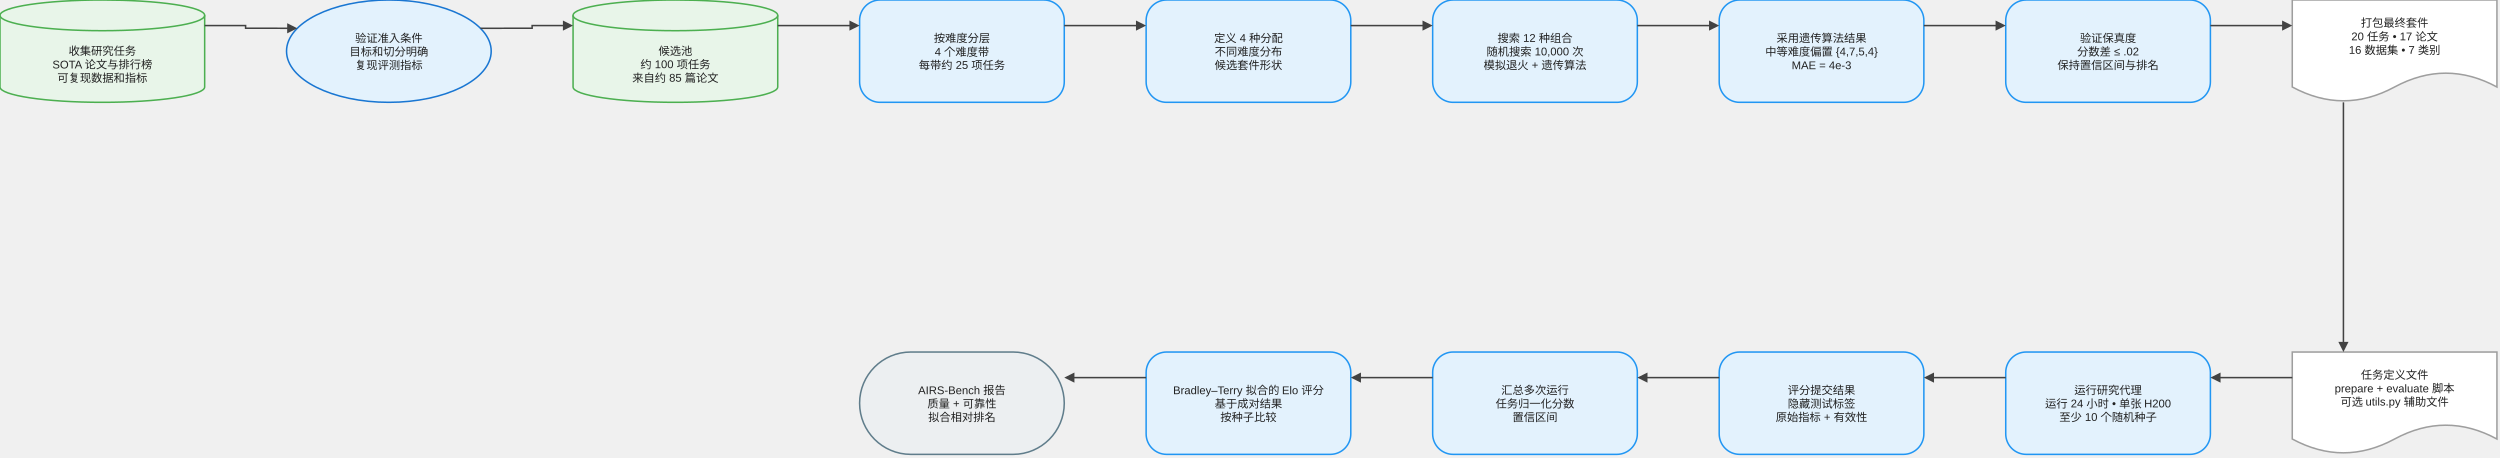
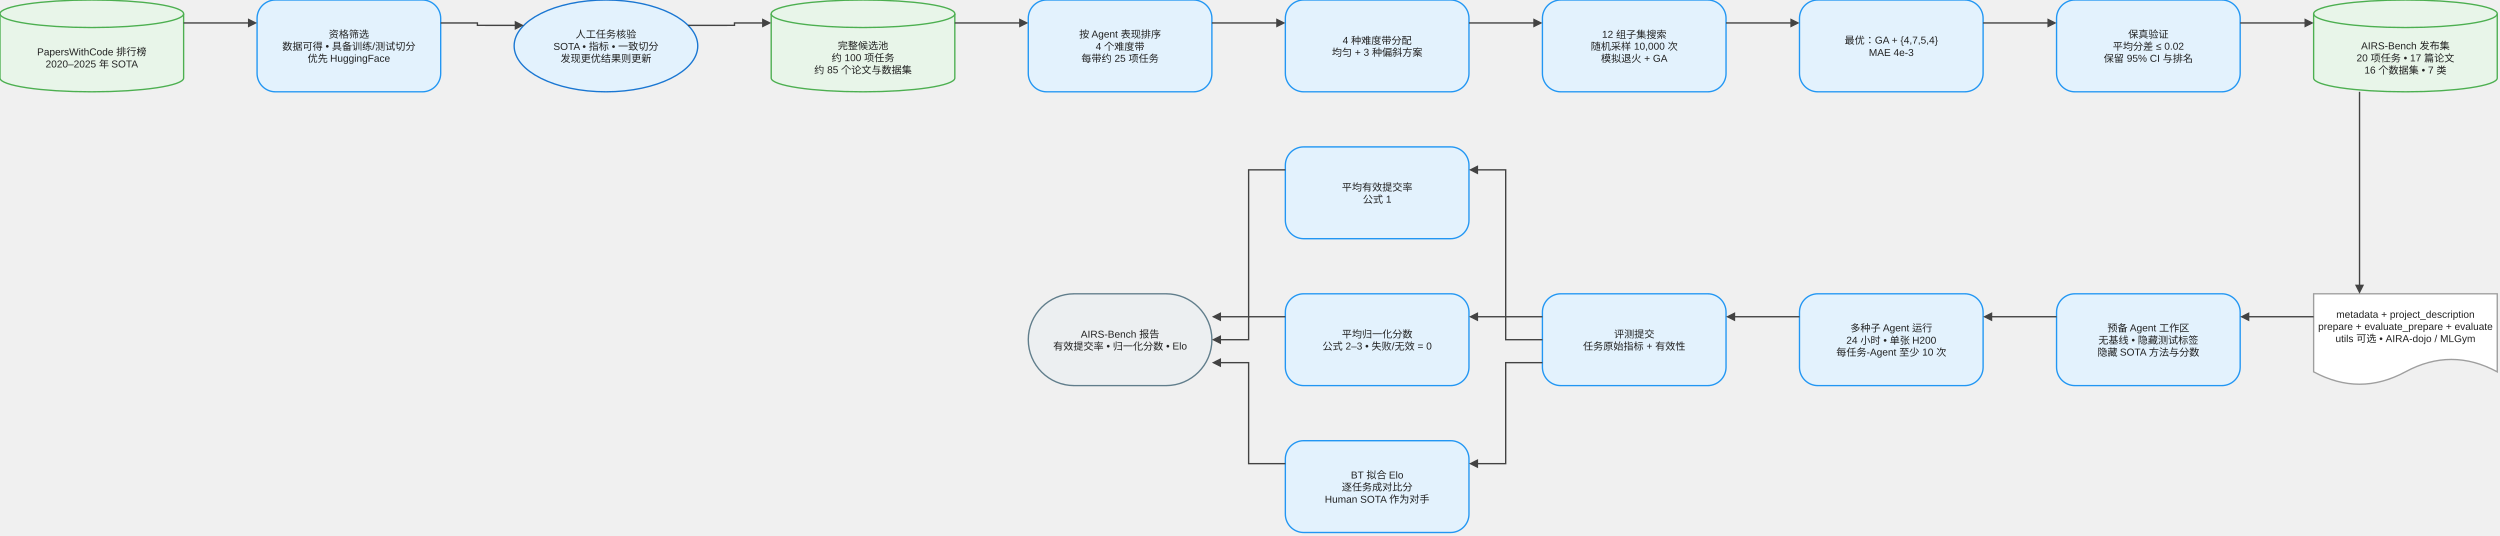
- <svg xmlns="http://www.w3.org/2000/svg" style="background: transparent; background-color: transparent; color-scheme: light;" version="1.1" width="2443px" height="447px" viewBox="0 0 2443 447">
+ <svg xmlns="http://www.w3.org/2000/svg" style="background: transparent; background-color: transparent; color-scheme: light;" version="1.1" width="2723px" height="583px" viewBox="0 0 2723 583">
  <defs />
  <g>
    <g data-cell-id="0">
      <g data-cell-id="1">
        <g data-cell-id="2">
          <g>
            <path d="M 0 15 C 0 6.72 44.77 0 100 0 C 126.52 0 151.96 1.58 170.71 4.39 C 189.46 7.21 200 11.02 200 15 L 200 85 C 200 93.28 155.23 100 100 100 C 44.77 100 0 93.28 0 85 Z" fill="#e8f5e9" stroke="#4caf50" stroke-width="1.5" stroke-miterlimit="10" pointer-events="all" style="fill: rgb(232, 245, 233); stroke: rgb(76, 175, 80);" />
            <path d="M 200 15 C 200 23.28 155.23 30 100 30 C 44.77 30 0 23.28 0 15" fill="none" stroke="#4caf50" stroke-width="1.5" stroke-miterlimit="10" pointer-events="all" style="stroke: rgb(76, 175, 80);" />
          </g>
          <g>
-             <g fill="#212121" font-family="Arial, Helvetica, sans-serif" text-anchor="middle" data-blockTextHeight="39.599999999999994" font-size="11px" style="fill: rgb(33, 33, 33);">
-               <g transform="translate(100,42.7) scale(1)">
-                 <text y="11" data-line-font-size="11" x="0">
-                   <tspan>收集研究任务</tspan>
-                 </text>
-                 <text y="24.2" data-line-font-size="11" x="0">
-                   <tspan>SOTA 论文与排行榜</tspan>
-                 </text>
-                 <text y="37.4" data-line-font-size="11" x="0">
-                   <tspan>可复现数据和指标</tspan>
+             <g fill="#212121" font-family="Arial, Helvetica, sans-serif" text-anchor="middle" data-blockTextHeight="26.4" font-size="11px" style="fill: rgb(33, 33, 33);">
+               <g transform="translate(100,49.3) scale(1)">
+                 <text y="11" data-line-font-size="11" x="0">
+                   <tspan>PapersWithCode 排行榜</tspan>
+                 </text>
+                 <text y="24.2" data-line-font-size="11" x="0">
+                   <tspan>2020–2025 年 SOTA</tspan>
                </text>
              </g>
            </g>
          </g>
        </g>
        <g data-cell-id="3">
          <g>
-             <ellipse cx="380" cy="50" rx="100" ry="50" fill="#e3f2fd" stroke="#1976d2" stroke-width="1.5" pointer-events="all" style="fill: rgb(227, 242, 253); stroke: rgb(25, 118, 210);" />
+             <rect x="280" y="0" width="200" height="100" rx="20" ry="20" fill="#e3f2fd" stroke="#2196f3" stroke-width="1.5" pointer-events="all" style="fill: rgb(227, 242, 253); stroke: rgb(33, 150, 243);" />
          </g>
          <g>
            <g fill="#212121" font-family="Arial, Helvetica, sans-serif" text-anchor="middle" data-blockTextHeight="39.599999999999994" font-size="11px" style="fill: rgb(33, 33, 33);">
              <g transform="translate(380,30.2) scale(1)">
                <text y="11" data-line-font-size="11" x="0">
-                   <tspan>验证准入条件</tspan>
-                 </text>
-                 <text y="24.2" data-line-font-size="11" x="0">
-                   <tspan>目标和切分明确</tspan>
-                 </text>
-                 <text y="37.4" data-line-font-size="11" x="0">
-                   <tspan>复现评测指标</tspan>
+                   <tspan>资格筛选</tspan>
+                 </text>
+                 <text y="24.2" data-line-font-size="11" x="0">
+                   <tspan>数据可得 • 具备训练/测试切分</tspan>
+                 </text>
+                 <text y="37.4" data-line-font-size="11" x="0">
+                   <tspan>优先 HuggingFace</tspan>
                </text>
              </g>
            </g>
          </g>
        </g>
        <g data-cell-id="4">
          <g>
-             <path d="M 560 15 C 560 6.72 604.77 0 660 0 C 686.52 0 711.96 1.58 730.71 4.39 C 749.46 7.21 760 11.02 760 15 L 760 85 C 760 93.28 715.23 100 660 100 C 604.77 100 560 93.28 560 85 Z" fill="#e8f5e9" stroke="#4caf50" stroke-width="1.5" stroke-miterlimit="10" pointer-events="all" style="fill: rgb(232, 245, 233); stroke: rgb(76, 175, 80);" />
-             <path d="M 760 15 C 760 23.28 715.23 30 660 30 C 604.77 30 560 23.28 560 15" fill="none" stroke="#4caf50" stroke-width="1.5" stroke-miterlimit="10" pointer-events="all" style="stroke: rgb(76, 175, 80);" />
-           </g>
-           <g>
-             <g fill="#212121" font-family="Arial, Helvetica, sans-serif" text-anchor="middle" data-blockTextHeight="39.599999999999994" font-size="11px" style="fill: rgb(33, 33, 33);">
-               <g transform="translate(660,42.7) scale(1)">
-                 <text y="11" data-line-font-size="11" x="0">
-                   <tspan>候选池</tspan>
+             <ellipse cx="660" cy="50" rx="100" ry="50" fill="#e3f2fd" stroke="#1976d2" stroke-width="1.5" pointer-events="all" style="fill: rgb(227, 242, 253); stroke: rgb(25, 118, 210);" />
+           </g>
+           <g>
+             <g fill="#212121" font-family="Arial, Helvetica, sans-serif" text-anchor="middle" data-blockTextHeight="39.599999999999994" font-size="11px" style="fill: rgb(33, 33, 33);">
+               <g transform="translate(660,30.2) scale(1)">
+                 <text y="11" data-line-font-size="11" x="0">
+                   <tspan>人工任务核验</tspan>
+                 </text>
+                 <text y="24.2" data-line-font-size="11" x="0">
+                   <tspan>SOTA • 指标 • 一致切分</tspan>
+                 </text>
+                 <text y="37.4" data-line-font-size="11" x="0">
+                   <tspan>发现更优结果则更新</tspan>
+                 </text>
+               </g>
+             </g>
+           </g>
+         </g>
+         <g data-cell-id="5">
+           <g>
+             <path d="M 840 15 C 840 6.72 884.77 0 940 0 C 966.52 0 991.96 1.58 1010.71 4.39 C 1029.46 7.21 1040 11.02 1040 15 L 1040 85 C 1040 93.28 995.23 100 940 100 C 884.77 100 840 93.28 840 85 Z" fill="#e8f5e9" stroke="#4caf50" stroke-width="1.5" stroke-miterlimit="10" pointer-events="all" style="fill: rgb(232, 245, 233); stroke: rgb(76, 175, 80);" />
+             <path d="M 1040 15 C 1040 23.28 995.23 30 940 30 C 884.77 30 840 23.28 840 15" fill="none" stroke="#4caf50" stroke-width="1.5" stroke-miterlimit="10" pointer-events="all" style="stroke: rgb(76, 175, 80);" />
+           </g>
+           <g>
+             <g fill="#212121" font-family="Arial, Helvetica, sans-serif" text-anchor="middle" data-blockTextHeight="39.599999999999994" font-size="11px" style="fill: rgb(33, 33, 33);">
+               <g transform="translate(940,42.7) scale(1)">
+                 <text y="11" data-line-font-size="11" x="0">
+                   <tspan>完整候选池</tspan>
                </text>
                <text y="24.2" data-line-font-size="11" x="0">
                  <tspan>约 100 项任务</tspan>
                </text>
                <text y="37.4" data-line-font-size="11" x="0">
-                   <tspan>来自约 85 篇论文</tspan>
-                 </text>
-               </g>
-             </g>
-           </g>
-         </g>
-         <g data-cell-id="5">
-           <g>
-             <rect x="840" y="0" width="200" height="100" rx="20" ry="20" fill="#e3f2fd" stroke="#2196f3" stroke-width="1.5" pointer-events="all" style="fill: rgb(227, 242, 253); stroke: rgb(33, 150, 243);" />
-           </g>
-           <g>
-             <g fill="#212121" font-family="Arial, Helvetica, sans-serif" text-anchor="middle" data-blockTextHeight="39.599999999999994" font-size="11px" style="fill: rgb(33, 33, 33);">
-               <g transform="translate(940,30.2) scale(1)">
-                 <text y="11" data-line-font-size="11" x="0">
-                   <tspan>按难度分层</tspan>
+                   <tspan>约 85 个论文与数据集</tspan>
+                 </text>
+               </g>
+             </g>
+           </g>
+         </g>
+         <g data-cell-id="6">
+           <g>
+             <rect x="1120" y="0" width="200" height="100" rx="20" ry="20" fill="#e3f2fd" stroke="#2196f3" stroke-width="1.5" pointer-events="all" style="fill: rgb(227, 242, 253); stroke: rgb(33, 150, 243);" />
+           </g>
+           <g>
+             <g fill="#212121" font-family="Arial, Helvetica, sans-serif" text-anchor="middle" data-blockTextHeight="39.599999999999994" font-size="11px" style="fill: rgb(33, 33, 33);">
+               <g transform="translate(1220,30.2) scale(1)">
+                 <text y="11" data-line-font-size="11" x="0">
+                   <tspan>按 Agent 表现排序</tspan>
                </text>
                <text y="24.2" data-line-font-size="11" x="0">
                  <tspan>4 个难度带</tspan>
                </text>
                <text y="37.4" data-line-font-size="11" x="0">
                  <tspan>每带约 25 项任务</tspan>
                </text>
              </g>
            </g>
          </g>
        </g>
-         <g data-cell-id="6">
-           <g>
-             <rect x="1120" y="0" width="200" height="100" rx="20" ry="20" fill="#e3f2fd" stroke="#2196f3" stroke-width="1.5" pointer-events="all" style="fill: rgb(227, 242, 253); stroke: rgb(33, 150, 243);" />
-           </g>
-           <g>
-             <g fill="#212121" font-family="Arial, Helvetica, sans-serif" text-anchor="middle" data-blockTextHeight="39.599999999999994" font-size="11px" style="fill: rgb(33, 33, 33);">
-               <g transform="translate(1220,30.2) scale(1)">
-                 <text y="11" data-line-font-size="11" x="0">
-                   <tspan>定义 4 种分配</tspan>
-                 </text>
-                 <text y="24.2" data-line-font-size="11" x="0">
-                   <tspan>不同难度分布</tspan>
-                 </text>
-                 <text y="37.4" data-line-font-size="11" x="0">
-                   <tspan>候选套件形状</tspan>
-                 </text>
-               </g>
-             </g>
-           </g>
-         </g>
        <g data-cell-id="7">
          <g>
            <rect x="1400" y="0" width="200" height="100" rx="20" ry="20" fill="#e3f2fd" stroke="#2196f3" stroke-width="1.5" pointer-events="all" style="fill: rgb(227, 242, 253); stroke: rgb(33, 150, 243);" />
          </g>
          <g>
-             <g fill="#212121" font-family="Arial, Helvetica, sans-serif" text-anchor="middle" data-blockTextHeight="39.599999999999994" font-size="11px" style="fill: rgb(33, 33, 33);">
-               <g transform="translate(1500,30.2) scale(1)">
-                 <text y="11" data-line-font-size="11" x="0">
-                   <tspan>搜索 12 种组合</tspan>
-                 </text>
-                 <text y="24.2" data-line-font-size="11" x="0">
-                   <tspan>随机搜索 10,000 次</tspan>
-                 </text>
-                 <text y="37.4" data-line-font-size="11" x="0">
-                   <tspan>模拟退火 + 遗传算法</tspan>
+             <g fill="#212121" font-family="Arial, Helvetica, sans-serif" text-anchor="middle" data-blockTextHeight="26.4" font-size="11px" style="fill: rgb(33, 33, 33);">
+               <g transform="translate(1500,36.8) scale(1)">
+                 <text y="11" data-line-font-size="11" x="0">
+                   <tspan>4 种难度带分配</tspan>
+                 </text>
+                 <text y="24.2" data-line-font-size="11" x="0">
+                   <tspan>均匀 + 3 种偏斜方案</tspan>
                </text>
              </g>
            </g>
          </g>
        </g>
        <g data-cell-id="8">
          <g>
            <rect x="1680" y="0" width="200" height="100" rx="20" ry="20" fill="#e3f2fd" stroke="#2196f3" stroke-width="1.5" pointer-events="all" style="fill: rgb(227, 242, 253); stroke: rgb(33, 150, 243);" />
          </g>
          <g>
            <g fill="#212121" font-family="Arial, Helvetica, sans-serif" text-anchor="middle" data-blockTextHeight="39.599999999999994" font-size="11px" style="fill: rgb(33, 33, 33);">
              <g transform="translate(1780,30.2) scale(1)">
                <text y="11" data-line-font-size="11" x="0">
-                   <tspan>采用遗传算法结果</tspan>
-                 </text>
-                 <text y="24.2" data-line-font-size="11" x="0">
-                   <tspan>中等难度偏置 {4,7,5,4}</tspan>
-                 </text>
-                 <text y="37.4" data-line-font-size="11" x="0">
-                   <tspan>MAE = 4e-3</tspan>
+                   <tspan>12 组子集搜索</tspan>
+                 </text>
+                 <text y="24.2" data-line-font-size="11" x="0">
+                   <tspan>随机采样 10,000 次</tspan>
+                 </text>
+                 <text y="37.4" data-line-font-size="11" x="0">
+                   <tspan>模拟退火 + GA</tspan>
                </text>
              </g>
            </g>
          </g>
        </g>
        <g data-cell-id="9">
          <g>
            <rect x="1960" y="0" width="200" height="100" rx="20" ry="20" fill="#e3f2fd" stroke="#2196f3" stroke-width="1.5" pointer-events="all" style="fill: rgb(227, 242, 253); stroke: rgb(33, 150, 243);" />
          </g>
          <g>
-             <g fill="#212121" font-family="Arial, Helvetica, sans-serif" text-anchor="middle" data-blockTextHeight="39.599999999999994" font-size="11px" style="fill: rgb(33, 33, 33);">
-               <g transform="translate(2060,30.2) scale(1)">
-                 <text y="11" data-line-font-size="11" x="0">
-                   <tspan>验证保真度</tspan>
-                 </text>
-                 <text y="24.2" data-line-font-size="11" x="0">
-                   <tspan>分数差 ≤ .02</tspan>
-                 </text>
-                 <text y="37.4" data-line-font-size="11" x="0">
-                   <tspan>保持置信区间与排名</tspan>
+             <g fill="#212121" font-family="Arial, Helvetica, sans-serif" text-anchor="middle" data-blockTextHeight="26.4" font-size="11px" style="fill: rgb(33, 33, 33);">
+               <g transform="translate(2060,36.8) scale(1)">
+                 <text y="11" data-line-font-size="11" x="0">
+                   <tspan>最优：GA + {4,7,5,4}</tspan>
+                 </text>
+                 <text y="24.2" data-line-font-size="11" x="0">
+                   <tspan>MAE 4e-3</tspan>
                </text>
              </g>
            </g>
          </g>
        </g>
        <g data-cell-id="10">
          <g>
-             <path d="M 2240 0 L 2440 0 L 2440 85 Q 2390 58 2340 85 Q 2290 112 2240 85 L 2240 15 Z" fill="#ffffff" stroke="#9e9e9e" stroke-width="1.5" stroke-miterlimit="10" pointer-events="all" style="fill: rgb(255, 255, 255); stroke: rgb(158, 158, 158);" />
-           </g>
-           <g>
-             <g fill="#212121" font-family="Arial, Helvetica, sans-serif" text-anchor="middle" data-blockTextHeight="39.599999999999994" font-size="11px" style="fill: rgb(33, 33, 33);">
-               <g transform="translate(2340,15.2) scale(1)">
-                 <text y="11" data-line-font-size="11" x="0">
-                   <tspan>打包最终套件</tspan>
-                 </text>
-                 <text y="24.2" data-line-font-size="11" x="0">
-                   <tspan>20 任务 • 17 论文</tspan>
-                 </text>
-                 <text y="37.4" data-line-font-size="11" x="0">
-                   <tspan>16 数据集 • 7 类别</tspan>
+             <rect x="2240" y="0" width="200" height="100" rx="20" ry="20" fill="#e3f2fd" stroke="#2196f3" stroke-width="1.5" pointer-events="all" style="fill: rgb(227, 242, 253); stroke: rgb(33, 150, 243);" />
+           </g>
+           <g>
+             <g fill="#212121" font-family="Arial, Helvetica, sans-serif" text-anchor="middle" data-blockTextHeight="39.599999999999994" font-size="11px" style="fill: rgb(33, 33, 33);">
+               <g transform="translate(2340,30.2) scale(1)">
+                 <text y="11" data-line-font-size="11" x="0">
+                   <tspan>保真验证</tspan>
+                 </text>
+                 <text y="24.2" data-line-font-size="11" x="0">
+                   <tspan>平均分差 ≤ 0.02</tspan>
+                 </text>
+                 <text y="37.4" data-line-font-size="11" x="0">
+                   <tspan>保留 95% CI 与排名</tspan>
                </text>
              </g>
            </g>
          </g>
        </g>
        <g data-cell-id="11">
          <g>
-             <path d="M 2240 344 L 2440 344 L 2440 429 Q 2390 402 2340 429 Q 2290 456 2240 429 L 2240 359 Z" fill="#ffffff" stroke="#9e9e9e" stroke-width="1.5" stroke-miterlimit="10" pointer-events="all" style="fill: rgb(255, 255, 255); stroke: rgb(158, 158, 158);" />
-           </g>
-           <g>
-             <g fill="#212121" font-family="Arial, Helvetica, sans-serif" text-anchor="middle" data-blockTextHeight="39.599999999999994" font-size="11px" style="fill: rgb(33, 33, 33);">
-               <g transform="translate(2340,359.2) scale(1)">
-                 <text y="11" data-line-font-size="11" x="0">
-                   <tspan>任务定义文件</tspan>
-                 </text>
-                 <text y="24.2" data-line-font-size="11" x="0">
-                   <tspan>prepare + evaluate 脚本</tspan>
-                 </text>
-                 <text y="37.4" data-line-font-size="11" x="0">
-                   <tspan>可选 utils.py 辅助文件</tspan>
+             <path d="M 2520 15 C 2520 6.72 2564.77 0 2620 0 C 2646.52 0 2671.96 1.58 2690.71 4.39 C 2709.46 7.21 2720 11.02 2720 15 L 2720 85 C 2720 93.28 2675.23 100 2620 100 C 2564.77 100 2520 93.28 2520 85 Z" fill="#e8f5e9" stroke="#4caf50" stroke-width="1.5" stroke-miterlimit="10" pointer-events="all" style="fill: rgb(232, 245, 233); stroke: rgb(76, 175, 80);" />
+             <path d="M 2720 15 C 2720 23.28 2675.23 30 2620 30 C 2564.77 30 2520 23.28 2520 15" fill="none" stroke="#4caf50" stroke-width="1.5" stroke-miterlimit="10" pointer-events="all" style="stroke: rgb(76, 175, 80);" />
+           </g>
+           <g>
+             <g fill="#212121" font-family="Arial, Helvetica, sans-serif" text-anchor="middle" data-blockTextHeight="39.599999999999994" font-size="11px" style="fill: rgb(33, 33, 33);">
+               <g transform="translate(2620,42.7) scale(1)">
+                 <text y="11" data-line-font-size="11" x="0">
+                   <tspan>AIRS-Bench 发布集</tspan>
+                 </text>
+                 <text y="24.2" data-line-font-size="11" x="0">
+                   <tspan>20 项任务 • 17 篇论文</tspan>
+                 </text>
+                 <text y="37.4" data-line-font-size="11" x="0">
+                   <tspan>16 个数据集 • 7 类</tspan>
                </text>
              </g>
            </g>
          </g>
        </g>
        <g data-cell-id="12">
          <g>
-             <rect x="1960" y="344" width="200" height="100" rx="20" ry="20" fill="#e3f2fd" stroke="#2196f3" stroke-width="1.5" pointer-events="all" style="fill: rgb(227, 242, 253); stroke: rgb(33, 150, 243);" />
-           </g>
-           <g>
-             <g fill="#212121" font-family="Arial, Helvetica, sans-serif" text-anchor="middle" data-blockTextHeight="39.599999999999994" font-size="11px" style="fill: rgb(33, 33, 33);">
-               <g transform="translate(2060,374.2) scale(1)">
-                 <text y="11" data-line-font-size="11" x="0">
-                   <tspan>运行研究代理</tspan>
-                 </text>
-                 <text y="24.2" data-line-font-size="11" x="0">
-                   <tspan>运行 24 小时 • 单张 H200</tspan>
-                 </text>
-                 <text y="37.4" data-line-font-size="11" x="0">
-                   <tspan>至少 10 个随机种子</tspan>
+             <path d="M 2520 320 L 2720 320 L 2720 405 Q 2670 378 2620 405 Q 2570 432 2520 405 L 2520 335 Z" fill="#ffffff" stroke="#9e9e9e" stroke-width="1.5" stroke-miterlimit="10" pointer-events="all" style="fill: rgb(255, 255, 255); stroke: rgb(158, 158, 158);" />
+           </g>
+           <g>
+             <g fill="#212121" font-family="Arial, Helvetica, sans-serif" text-anchor="middle" data-blockTextHeight="39.599999999999994" font-size="11px" style="fill: rgb(33, 33, 33);">
+               <g transform="translate(2620,335.2) scale(1)">
+                 <text y="11" data-line-font-size="11" x="0">
+                   <tspan>metadata + project_description</tspan>
+                 </text>
+                 <text y="24.2" data-line-font-size="11" x="0">
+                   <tspan>prepare + evaluate_prepare + evaluate</tspan>
+                 </text>
+                 <text y="37.4" data-line-font-size="11" x="0">
+                   <tspan>utils 可选 • AIRA-dojo / MLGym</tspan>
                </text>
              </g>
            </g>
          </g>
        </g>
        <g data-cell-id="13">
          <g>
-             <rect x="1680" y="344" width="200" height="100" rx="20" ry="20" fill="#e3f2fd" stroke="#2196f3" stroke-width="1.5" pointer-events="all" style="fill: rgb(227, 242, 253); stroke: rgb(33, 150, 243);" />
-           </g>
-           <g>
-             <g fill="#212121" font-family="Arial, Helvetica, sans-serif" text-anchor="middle" data-blockTextHeight="39.599999999999994" font-size="11px" style="fill: rgb(33, 33, 33);">
-               <g transform="translate(1780,374.2) scale(1)">
-                 <text y="11" data-line-font-size="11" x="0">
-                   <tspan>评分提交结果</tspan>
-                 </text>
-                 <text y="24.2" data-line-font-size="11" x="0">
-                   <tspan>隐藏测试标签</tspan>
-                 </text>
-                 <text y="37.4" data-line-font-size="11" x="0">
-                   <tspan>原始指标 + 有效性</tspan>
+             <rect x="2240" y="320" width="200" height="100" rx="20" ry="20" fill="#e3f2fd" stroke="#2196f3" stroke-width="1.5" pointer-events="all" style="fill: rgb(227, 242, 253); stroke: rgb(33, 150, 243);" />
+           </g>
+           <g>
+             <g fill="#212121" font-family="Arial, Helvetica, sans-serif" text-anchor="middle" data-blockTextHeight="39.599999999999994" font-size="11px" style="fill: rgb(33, 33, 33);">
+               <g transform="translate(2340,350.2) scale(1)">
+                 <text y="11" data-line-font-size="11" x="0">
+                   <tspan>预备 Agent 工作区</tspan>
+                 </text>
+                 <text y="24.2" data-line-font-size="11" x="0">
+                   <tspan>无基线 • 隐藏测试标签</tspan>
+                 </text>
+                 <text y="37.4" data-line-font-size="11" x="0">
+                   <tspan>隐藏 SOTA 方法与分数</tspan>
                </text>
              </g>
            </g>
          </g>
        </g>
        <g data-cell-id="14">
          <g>
-             <rect x="1400" y="344" width="200" height="100" rx="20" ry="20" fill="#e3f2fd" stroke="#2196f3" stroke-width="1.5" pointer-events="all" style="fill: rgb(227, 242, 253); stroke: rgb(33, 150, 243);" />
-           </g>
-           <g>
-             <g fill="#212121" font-family="Arial, Helvetica, sans-serif" text-anchor="middle" data-blockTextHeight="39.599999999999994" font-size="11px" style="fill: rgb(33, 33, 33);">
-               <g transform="translate(1500,374.2) scale(1)">
-                 <text y="11" data-line-font-size="11" x="0">
-                   <tspan>汇总多次运行</tspan>
-                 </text>
-                 <text y="24.2" data-line-font-size="11" x="0">
-                   <tspan>任务归一化分数</tspan>
-                 </text>
-                 <text y="37.4" data-line-font-size="11" x="0">
-                   <tspan>置信区间</tspan>
+             <rect x="1960" y="320" width="200" height="100" rx="20" ry="20" fill="#e3f2fd" stroke="#2196f3" stroke-width="1.5" pointer-events="all" style="fill: rgb(227, 242, 253); stroke: rgb(33, 150, 243);" />
+           </g>
+           <g>
+             <g fill="#212121" font-family="Arial, Helvetica, sans-serif" text-anchor="middle" data-blockTextHeight="39.599999999999994" font-size="11px" style="fill: rgb(33, 33, 33);">
+               <g transform="translate(2060,350.2) scale(1)">
+                 <text y="11" data-line-font-size="11" x="0">
+                   <tspan>多种子 Agent 运行</tspan>
+                 </text>
+                 <text y="24.2" data-line-font-size="11" x="0">
+                   <tspan>24 小时 • 单张 H200</tspan>
+                 </text>
+                 <text y="37.4" data-line-font-size="11" x="0">
+                   <tspan>每任务-Agent 至少 10 次</tspan>
                </text>
              </g>
            </g>
          </g>
        </g>
        <g data-cell-id="15">
          <g>
-             <rect x="1120" y="344" width="200" height="100" rx="20" ry="20" fill="#e3f2fd" stroke="#2196f3" stroke-width="1.5" pointer-events="all" style="fill: rgb(227, 242, 253); stroke: rgb(33, 150, 243);" />
-           </g>
-           <g>
-             <g fill="#212121" font-family="Arial, Helvetica, sans-serif" text-anchor="middle" data-blockTextHeight="39.599999999999994" font-size="11px" style="fill: rgb(33, 33, 33);">
-               <g transform="translate(1220,374.2) scale(1)">
-                 <text y="11" data-line-font-size="11" x="0">
-                   <tspan>Bradley–Terry 拟合的 Elo 评分</tspan>
-                 </text>
-                 <text y="24.2" data-line-font-size="11" x="0">
-                   <tspan>基于成对结果</tspan>
-                 </text>
-                 <text y="37.4" data-line-font-size="11" x="0">
-                   <tspan>按种子比较</tspan>
+             <rect x="1680" y="320" width="200" height="100" rx="20" ry="20" fill="#e3f2fd" stroke="#2196f3" stroke-width="1.5" pointer-events="all" style="fill: rgb(227, 242, 253); stroke: rgb(33, 150, 243);" />
+           </g>
+           <g>
+             <g fill="#212121" font-family="Arial, Helvetica, sans-serif" text-anchor="middle" data-blockTextHeight="26.4" font-size="11px" style="fill: rgb(33, 33, 33);">
+               <g transform="translate(1780,356.8) scale(1)">
+                 <text y="11" data-line-font-size="11" x="0">
+                   <tspan>评测提交</tspan>
+                 </text>
+                 <text y="24.2" data-line-font-size="11" x="0">
+                   <tspan>任务原始指标 + 有效性</tspan>
                </text>
              </g>
            </g>
          </g>
        </g>
        <g data-cell-id="16">
          <g>
-             <rect x="840" y="344" width="200" height="100" rx="50" ry="50" fill="#eceff1" stroke="#607d8b" stroke-width="1.5" pointer-events="all" style="fill: rgb(236, 239, 241); stroke: rgb(96, 125, 139);" />
-           </g>
-           <g>
-             <g fill="#212121" font-family="Arial, Helvetica, sans-serif" text-anchor="middle" data-blockTextHeight="39.599999999999994" font-size="11px" style="fill: rgb(33, 33, 33);">
-               <g transform="translate(940,374.2) scale(1)">
+             <rect x="1400" y="160" width="200" height="100" rx="20" ry="20" fill="#e3f2fd" stroke="#2196f3" stroke-width="1.5" pointer-events="all" style="fill: rgb(227, 242, 253); stroke: rgb(33, 150, 243);" />
+           </g>
+           <g>
+             <g fill="#212121" font-family="Arial, Helvetica, sans-serif" text-anchor="middle" data-blockTextHeight="26.4" font-size="11px" style="fill: rgb(33, 33, 33);">
+               <g transform="translate(1500,196.8) scale(1)">
+                 <text y="11" data-line-font-size="11" x="0">
+                   <tspan>平均有效提交率</tspan>
+                 </text>
+                 <text y="24.2" data-line-font-size="11" x="0">
+                   <tspan>公式 1</tspan>
+                 </text>
+               </g>
+             </g>
+           </g>
+         </g>
+         <g data-cell-id="17">
+           <g>
+             <rect x="1400" y="320" width="200" height="100" rx="20" ry="20" fill="#e3f2fd" stroke="#2196f3" stroke-width="1.5" pointer-events="all" style="fill: rgb(227, 242, 253); stroke: rgb(33, 150, 243);" />
+           </g>
+           <g>
+             <g fill="#212121" font-family="Arial, Helvetica, sans-serif" text-anchor="middle" data-blockTextHeight="26.4" font-size="11px" style="fill: rgb(33, 33, 33);">
+               <g transform="translate(1500,356.8) scale(1)">
+                 <text y="11" data-line-font-size="11" x="0">
+                   <tspan>平均归一化分数</tspan>
+                 </text>
+                 <text y="24.2" data-line-font-size="11" x="0">
+                   <tspan>公式 2–3 • 失败/无效 = 0</tspan>
+                 </text>
+               </g>
+             </g>
+           </g>
+         </g>
+         <g data-cell-id="18">
+           <g>
+             <rect x="1400" y="480" width="200" height="100" rx="20" ry="20" fill="#e3f2fd" stroke="#2196f3" stroke-width="1.5" pointer-events="all" style="fill: rgb(227, 242, 253); stroke: rgb(33, 150, 243);" />
+           </g>
+           <g>
+             <g fill="#212121" font-family="Arial, Helvetica, sans-serif" text-anchor="middle" data-blockTextHeight="39.599999999999994" font-size="11px" style="fill: rgb(33, 33, 33);">
+               <g transform="translate(1500,510.2) scale(1)">
+                 <text y="11" data-line-font-size="11" x="0">
+                   <tspan>BT 拟合 Elo</tspan>
+                 </text>
+                 <text y="24.2" data-line-font-size="11" x="0">
+                   <tspan>逐任务成对比分</tspan>
+                 </text>
+                 <text y="37.4" data-line-font-size="11" x="0">
+                   <tspan>Human SOTA 作为对手</tspan>
+                 </text>
+               </g>
+             </g>
+           </g>
+         </g>
+         <g data-cell-id="19">
+           <g>
+             <rect x="1120" y="320" width="200" height="100" rx="50" ry="50" fill="#eceff1" stroke="#607d8b" stroke-width="1.5" pointer-events="all" style="fill: rgb(236, 239, 241); stroke: rgb(96, 125, 139);" />
+           </g>
+           <g>
+             <g fill="#212121" font-family="Arial, Helvetica, sans-serif" text-anchor="middle" data-blockTextHeight="26.4" font-size="11px" style="fill: rgb(33, 33, 33);">
+               <g transform="translate(1220,356.8) scale(1)">
                <text y="11" data-line-font-size="11" x="0">
                  <tspan>AIRS-Bench 报告</tspan>
                </text>
                <text y="24.2" data-line-font-size="11" x="0">
-                   <tspan>质量 + 可靠性</tspan>
-                 </text>
-                 <text y="37.4" data-line-font-size="11" x="0">
-                   <tspan>拟合相对排名</tspan>
-                 </text>
-               </g>
-             </g>
-           </g>
-         </g>
-         <g data-cell-id="17">
-           <g>
-             <path d="M 200 25 L 240 25 L 240 27.6 L 281.38 27.63" fill="none" stroke="#424242" stroke-width="1.5" stroke-miterlimit="10" pointer-events="stroke" style="stroke: rgb(66, 66, 66);" />
-             <path d="M 288.88 27.64 L 281.38 31.38 L 281.38 23.88 Z" fill="#424242" stroke="#424242" stroke-width="1.5" stroke-miterlimit="10" pointer-events="all" style="fill: rgb(66, 66, 66); stroke: rgb(66, 66, 66);" />
-           </g>
-         </g>
-         <g data-cell-id="18">
-           <g>
-             <path d="M 469.44 27.64 L 520 27.6 L 520 25 L 550.82 25" fill="none" stroke="#424242" stroke-width="1.5" stroke-miterlimit="10" pointer-events="stroke" style="stroke: rgb(66, 66, 66);" />
-             <path d="M 558.32 25 L 550.82 28.75 L 550.82 21.25 Z" fill="#424242" stroke="#424242" stroke-width="1.5" stroke-miterlimit="10" pointer-events="all" style="fill: rgb(66, 66, 66); stroke: rgb(66, 66, 66);" />
-           </g>
-         </g>
-         <g data-cell-id="19">
-           <g>
-             <path d="M 760 25 L 830.82 25" fill="none" stroke="#424242" stroke-width="1.5" stroke-miterlimit="10" pointer-events="stroke" style="stroke: rgb(66, 66, 66);" />
+                   <tspan>有效提交率 • 归一化分数 • Elo</tspan>
+                 </text>
+               </g>
+             </g>
+           </g>
+         </g>
+         <g data-cell-id="20">
+           <g>
+             <path d="M 200 25 L 270.82 25" fill="none" stroke="#424242" stroke-width="1.5" stroke-miterlimit="10" pointer-events="stroke" style="stroke: rgb(66, 66, 66);" />
+             <path d="M 278.32 25 L 270.82 28.75 L 270.82 21.25 Z" fill="#424242" stroke="#424242" stroke-width="1.5" stroke-miterlimit="10" pointer-events="all" style="fill: rgb(66, 66, 66); stroke: rgb(66, 66, 66);" />
+           </g>
+         </g>
+         <g data-cell-id="21">
+           <g>
+             <path d="M 480 25 L 520 25 L 520 27.6 L 561.38 27.63" fill="none" stroke="#424242" stroke-width="1.5" stroke-miterlimit="10" pointer-events="stroke" style="stroke: rgb(66, 66, 66);" />
+             <path d="M 568.88 27.64 L 561.38 31.38 L 561.38 23.88 Z" fill="#424242" stroke="#424242" stroke-width="1.5" stroke-miterlimit="10" pointer-events="all" style="fill: rgb(66, 66, 66); stroke: rgb(66, 66, 66);" />
+           </g>
+         </g>
+         <g data-cell-id="22">
+           <g>
+             <path d="M 749.44 27.64 L 800 27.6 L 800 25 L 830.82 25" fill="none" stroke="#424242" stroke-width="1.5" stroke-miterlimit="10" pointer-events="stroke" style="stroke: rgb(66, 66, 66);" />
            <path d="M 838.32 25 L 830.82 28.75 L 830.82 21.25 Z" fill="#424242" stroke="#424242" stroke-width="1.5" stroke-miterlimit="10" pointer-events="all" style="fill: rgb(66, 66, 66); stroke: rgb(66, 66, 66);" />
          </g>
        </g>
-         <g data-cell-id="20">
+         <g data-cell-id="23">
          <g>
            <path d="M 1040 25 L 1110.82 25" fill="none" stroke="#424242" stroke-width="1.5" stroke-miterlimit="10" pointer-events="stroke" style="stroke: rgb(66, 66, 66);" />
            <path d="M 1118.32 25 L 1110.82 28.75 L 1110.82 21.25 Z" fill="#424242" stroke="#424242" stroke-width="1.5" stroke-miterlimit="10" pointer-events="all" style="fill: rgb(66, 66, 66); stroke: rgb(66, 66, 66);" />
          </g>
        </g>
-         <g data-cell-id="21">
+         <g data-cell-id="24">
          <g>
            <path d="M 1320 25 L 1390.82 25" fill="none" stroke="#424242" stroke-width="1.5" stroke-miterlimit="10" pointer-events="stroke" style="stroke: rgb(66, 66, 66);" />
            <path d="M 1398.32 25 L 1390.82 28.75 L 1390.82 21.25 Z" fill="#424242" stroke="#424242" stroke-width="1.5" stroke-miterlimit="10" pointer-events="all" style="fill: rgb(66, 66, 66); stroke: rgb(66, 66, 66);" />
          </g>
        </g>
-         <g data-cell-id="22">
+         <g data-cell-id="25">
          <g>
            <path d="M 1600 25 L 1670.82 25" fill="none" stroke="#424242" stroke-width="1.5" stroke-miterlimit="10" pointer-events="stroke" style="stroke: rgb(66, 66, 66);" />
            <path d="M 1678.32 25 L 1670.82 28.75 L 1670.82 21.25 Z" fill="#424242" stroke="#424242" stroke-width="1.5" stroke-miterlimit="10" pointer-events="all" style="fill: rgb(66, 66, 66); stroke: rgb(66, 66, 66);" />
          </g>
        </g>
-         <g data-cell-id="23">
+         <g data-cell-id="26">
          <g>
            <path d="M 1880 25 L 1950.82 25" fill="none" stroke="#424242" stroke-width="1.5" stroke-miterlimit="10" pointer-events="stroke" style="stroke: rgb(66, 66, 66);" />
            <path d="M 1958.32 25 L 1950.82 28.75 L 1950.82 21.25 Z" fill="#424242" stroke="#424242" stroke-width="1.5" stroke-miterlimit="10" pointer-events="all" style="fill: rgb(66, 66, 66); stroke: rgb(66, 66, 66);" />
          </g>
        </g>
-         <g data-cell-id="24">
+         <g data-cell-id="27">
          <g>
            <path d="M 2160 25 L 2230.82 25" fill="none" stroke="#424242" stroke-width="1.5" stroke-miterlimit="10" pointer-events="stroke" style="stroke: rgb(66, 66, 66);" />
            <path d="M 2238.32 25 L 2230.82 28.75 L 2230.82 21.25 Z" fill="#424242" stroke="#424242" stroke-width="1.5" stroke-miterlimit="10" pointer-events="all" style="fill: rgb(66, 66, 66); stroke: rgb(66, 66, 66);" />
          </g>
        </g>
-         <g data-cell-id="25">
-           <g>
-             <path d="M 2290 100 L 2290 334.82" fill="none" stroke="#424242" stroke-width="1.5" stroke-miterlimit="10" pointer-events="stroke" style="stroke: rgb(66, 66, 66);" />
-             <path d="M 2290 342.32 L 2286.25 334.82 L 2293.75 334.82 Z" fill="#424242" stroke="#424242" stroke-width="1.5" stroke-miterlimit="10" pointer-events="all" style="fill: rgb(66, 66, 66); stroke: rgb(66, 66, 66);" />
-           </g>
-         </g>
-         <g data-cell-id="26">
-           <g>
-             <path d="M 2240 369 L 2169.18 369" fill="none" stroke="#424242" stroke-width="1.5" stroke-miterlimit="10" pointer-events="stroke" style="stroke: rgb(66, 66, 66);" />
-             <path d="M 2161.68 369 L 2169.18 365.25 L 2169.18 372.75 Z" fill="#424242" stroke="#424242" stroke-width="1.5" stroke-miterlimit="10" pointer-events="all" style="fill: rgb(66, 66, 66); stroke: rgb(66, 66, 66);" />
-           </g>
-         </g>
-         <g data-cell-id="27">
-           <g>
-             <path d="M 1960 369 L 1889.18 369" fill="none" stroke="#424242" stroke-width="1.5" stroke-miterlimit="10" pointer-events="stroke" style="stroke: rgb(66, 66, 66);" />
-             <path d="M 1881.68 369 L 1889.18 365.25 L 1889.18 372.75 Z" fill="#424242" stroke="#424242" stroke-width="1.5" stroke-miterlimit="10" pointer-events="all" style="fill: rgb(66, 66, 66); stroke: rgb(66, 66, 66);" />
-           </g>
-         </g>
        <g data-cell-id="28">
          <g>
-             <path d="M 1680 369 L 1609.18 369" fill="none" stroke="#424242" stroke-width="1.5" stroke-miterlimit="10" pointer-events="stroke" style="stroke: rgb(66, 66, 66);" />
-             <path d="M 1601.68 369 L 1609.18 365.25 L 1609.18 372.75 Z" fill="#424242" stroke="#424242" stroke-width="1.5" stroke-miterlimit="10" pointer-events="all" style="fill: rgb(66, 66, 66); stroke: rgb(66, 66, 66);" />
+             <path d="M 2440 25 L 2510.82 25" fill="none" stroke="#424242" stroke-width="1.5" stroke-miterlimit="10" pointer-events="stroke" style="stroke: rgb(66, 66, 66);" />
+             <path d="M 2518.32 25 L 2510.82 28.75 L 2510.82 21.25 Z" fill="#424242" stroke="#424242" stroke-width="1.5" stroke-miterlimit="10" pointer-events="all" style="fill: rgb(66, 66, 66); stroke: rgb(66, 66, 66);" />
          </g>
        </g>
        <g data-cell-id="29">
          <g>
-             <path d="M 1400 369 L 1329.18 369" fill="none" stroke="#424242" stroke-width="1.5" stroke-miterlimit="10" pointer-events="stroke" style="stroke: rgb(66, 66, 66);" />
-             <path d="M 1321.68 369 L 1329.18 365.25 L 1329.18 372.75 Z" fill="#424242" stroke="#424242" stroke-width="1.5" stroke-miterlimit="10" pointer-events="all" style="fill: rgb(66, 66, 66); stroke: rgb(66, 66, 66);" />
+             <path d="M 2570 100 L 2570 310.82" fill="none" stroke="#424242" stroke-width="1.5" stroke-miterlimit="10" pointer-events="stroke" style="stroke: rgb(66, 66, 66);" />
+             <path d="M 2570 318.32 L 2566.25 310.82 L 2573.75 310.82 Z" fill="#424242" stroke="#424242" stroke-width="1.5" stroke-miterlimit="10" pointer-events="all" style="fill: rgb(66, 66, 66); stroke: rgb(66, 66, 66);" />
          </g>
        </g>
        <g data-cell-id="30">
          <g>
-             <path d="M 1120 369 L 1049.18 369" fill="none" stroke="#424242" stroke-width="1.5" stroke-miterlimit="10" pointer-events="stroke" style="stroke: rgb(66, 66, 66);" />
-             <path d="M 1041.68 369 L 1049.18 365.25 L 1049.18 372.75 Z" fill="#424242" stroke="#424242" stroke-width="1.5" stroke-miterlimit="10" pointer-events="all" style="fill: rgb(66, 66, 66); stroke: rgb(66, 66, 66);" />
+             <path d="M 2520 345 L 2449.18 345" fill="none" stroke="#424242" stroke-width="1.5" stroke-miterlimit="10" pointer-events="stroke" style="stroke: rgb(66, 66, 66);" />
+             <path d="M 2441.68 345 L 2449.18 341.25 L 2449.18 348.75 Z" fill="#424242" stroke="#424242" stroke-width="1.5" stroke-miterlimit="10" pointer-events="all" style="fill: rgb(66, 66, 66); stroke: rgb(66, 66, 66);" />
+           </g>
+         </g>
+         <g data-cell-id="31">
+           <g>
+             <path d="M 2240 345 L 2169.18 345" fill="none" stroke="#424242" stroke-width="1.5" stroke-miterlimit="10" pointer-events="stroke" style="stroke: rgb(66, 66, 66);" />
+             <path d="M 2161.68 345 L 2169.18 341.25 L 2169.18 348.75 Z" fill="#424242" stroke="#424242" stroke-width="1.5" stroke-miterlimit="10" pointer-events="all" style="fill: rgb(66, 66, 66); stroke: rgb(66, 66, 66);" />
+           </g>
+         </g>
+         <g data-cell-id="32">
+           <g>
+             <path d="M 1960 345 L 1889.18 345" fill="none" stroke="#424242" stroke-width="1.5" stroke-miterlimit="10" pointer-events="stroke" style="stroke: rgb(66, 66, 66);" />
+             <path d="M 1881.68 345 L 1889.18 341.25 L 1889.18 348.75 Z" fill="#424242" stroke="#424242" stroke-width="1.5" stroke-miterlimit="10" pointer-events="all" style="fill: rgb(66, 66, 66); stroke: rgb(66, 66, 66);" />
+           </g>
+         </g>
+         <g data-cell-id="33">
+           <g>
+             <path d="M 1680 345 L 1640 345 L 1640 185 L 1609.18 185" fill="none" stroke="#424242" stroke-width="1.5" stroke-miterlimit="10" pointer-events="stroke" style="stroke: rgb(66, 66, 66);" />
+             <path d="M 1601.68 185 L 1609.18 181.25 L 1609.18 188.75 Z" fill="#424242" stroke="#424242" stroke-width="1.5" stroke-miterlimit="10" pointer-events="all" style="fill: rgb(66, 66, 66); stroke: rgb(66, 66, 66);" />
+           </g>
+         </g>
+         <g data-cell-id="34">
+           <g>
+             <path d="M 1680 370 L 1640 370 L 1640 345 L 1609.18 345" fill="none" stroke="#424242" stroke-width="1.5" stroke-miterlimit="10" pointer-events="stroke" style="stroke: rgb(66, 66, 66);" />
+             <path d="M 1601.68 345 L 1609.18 341.25 L 1609.18 348.75 Z" fill="#424242" stroke="#424242" stroke-width="1.5" stroke-miterlimit="10" pointer-events="all" style="fill: rgb(66, 66, 66); stroke: rgb(66, 66, 66);" />
+           </g>
+         </g>
+         <g data-cell-id="35">
+           <g>
+             <path d="M 1680 395 L 1640 395 L 1640 505 L 1609.18 505" fill="none" stroke="#424242" stroke-width="1.5" stroke-miterlimit="10" pointer-events="stroke" style="stroke: rgb(66, 66, 66);" />
+             <path d="M 1601.68 505 L 1609.18 501.25 L 1609.18 508.75 Z" fill="#424242" stroke="#424242" stroke-width="1.5" stroke-miterlimit="10" pointer-events="all" style="fill: rgb(66, 66, 66); stroke: rgb(66, 66, 66);" />
+           </g>
+         </g>
+         <g data-cell-id="36">
+           <g>
+             <path d="M 1400 185 L 1360 185 L 1360 345 L 1329.18 345" fill="none" stroke="#424242" stroke-width="1.5" stroke-miterlimit="10" pointer-events="stroke" style="stroke: rgb(66, 66, 66);" />
+             <path d="M 1321.68 345 L 1329.18 341.25 L 1329.18 348.75 Z" fill="#424242" stroke="#424242" stroke-width="1.5" stroke-miterlimit="10" pointer-events="all" style="fill: rgb(66, 66, 66); stroke: rgb(66, 66, 66);" />
+           </g>
+         </g>
+         <g data-cell-id="37">
+           <g>
+             <path d="M 1400 345 L 1360 345 L 1360 370 L 1329.18 370" fill="none" stroke="#424242" stroke-width="1.5" stroke-miterlimit="10" pointer-events="stroke" style="stroke: rgb(66, 66, 66);" />
+             <path d="M 1321.68 370 L 1329.18 366.25 L 1329.18 373.75 Z" fill="#424242" stroke="#424242" stroke-width="1.5" stroke-miterlimit="10" pointer-events="all" style="fill: rgb(66, 66, 66); stroke: rgb(66, 66, 66);" />
+           </g>
+         </g>
+         <g data-cell-id="38">
+           <g>
+             <path d="M 1400 505 L 1360 505 L 1360 395 L 1329.18 395" fill="none" stroke="#424242" stroke-width="1.5" stroke-miterlimit="10" pointer-events="stroke" style="stroke: rgb(66, 66, 66);" />
+             <path d="M 1321.68 395 L 1329.18 391.25 L 1329.18 398.75 Z" fill="#424242" stroke="#424242" stroke-width="1.5" stroke-miterlimit="10" pointer-events="all" style="fill: rgb(66, 66, 66); stroke: rgb(66, 66, 66);" />
          </g>
        </g>
      </g>
    </g>
  </g>
</svg>
